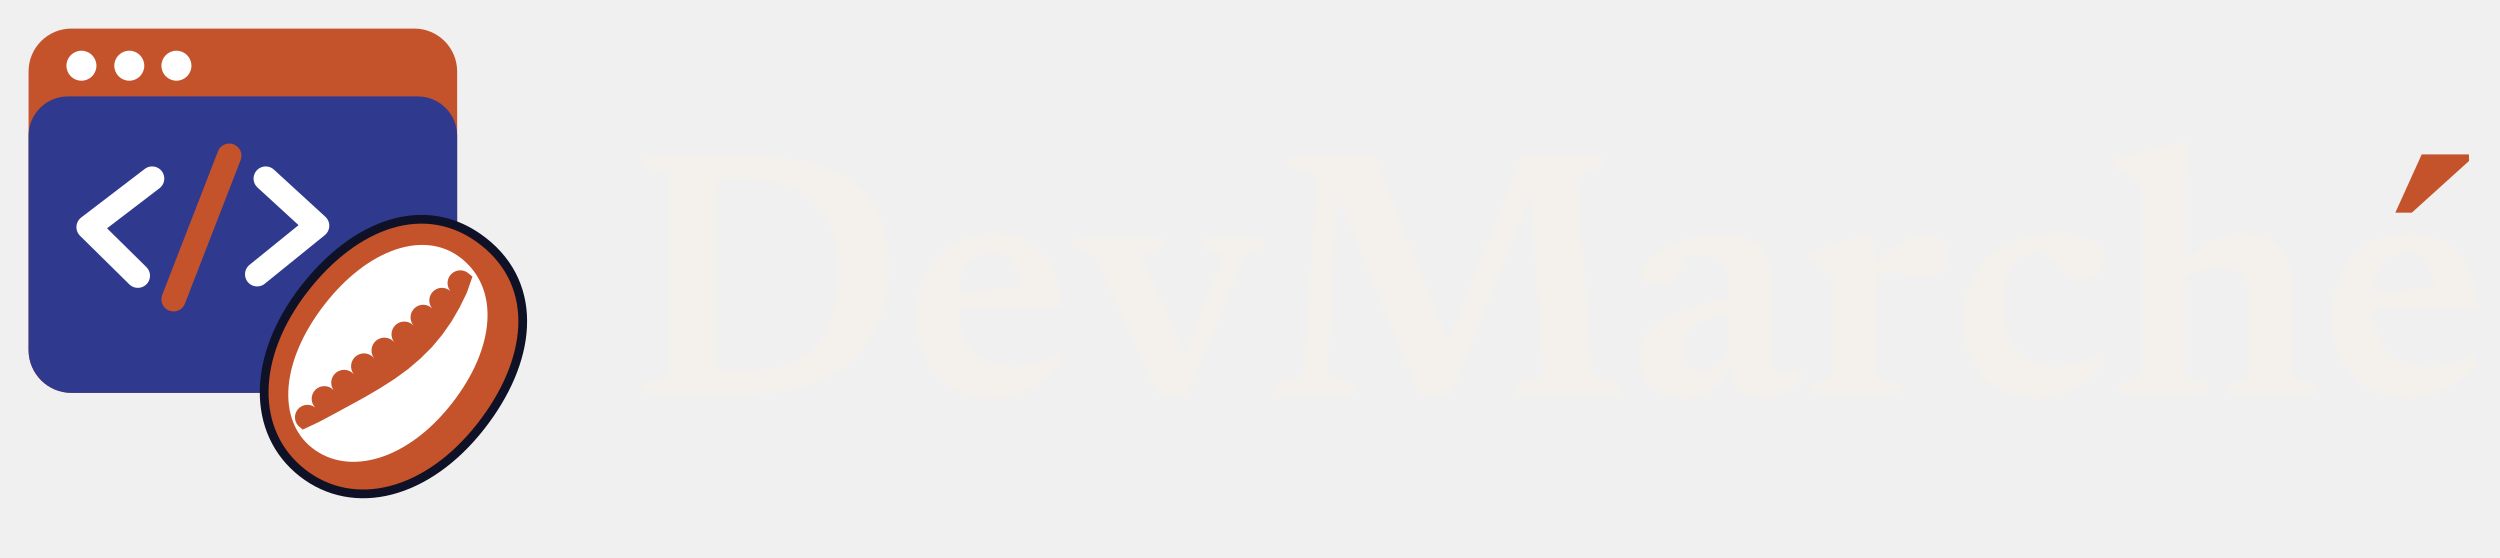
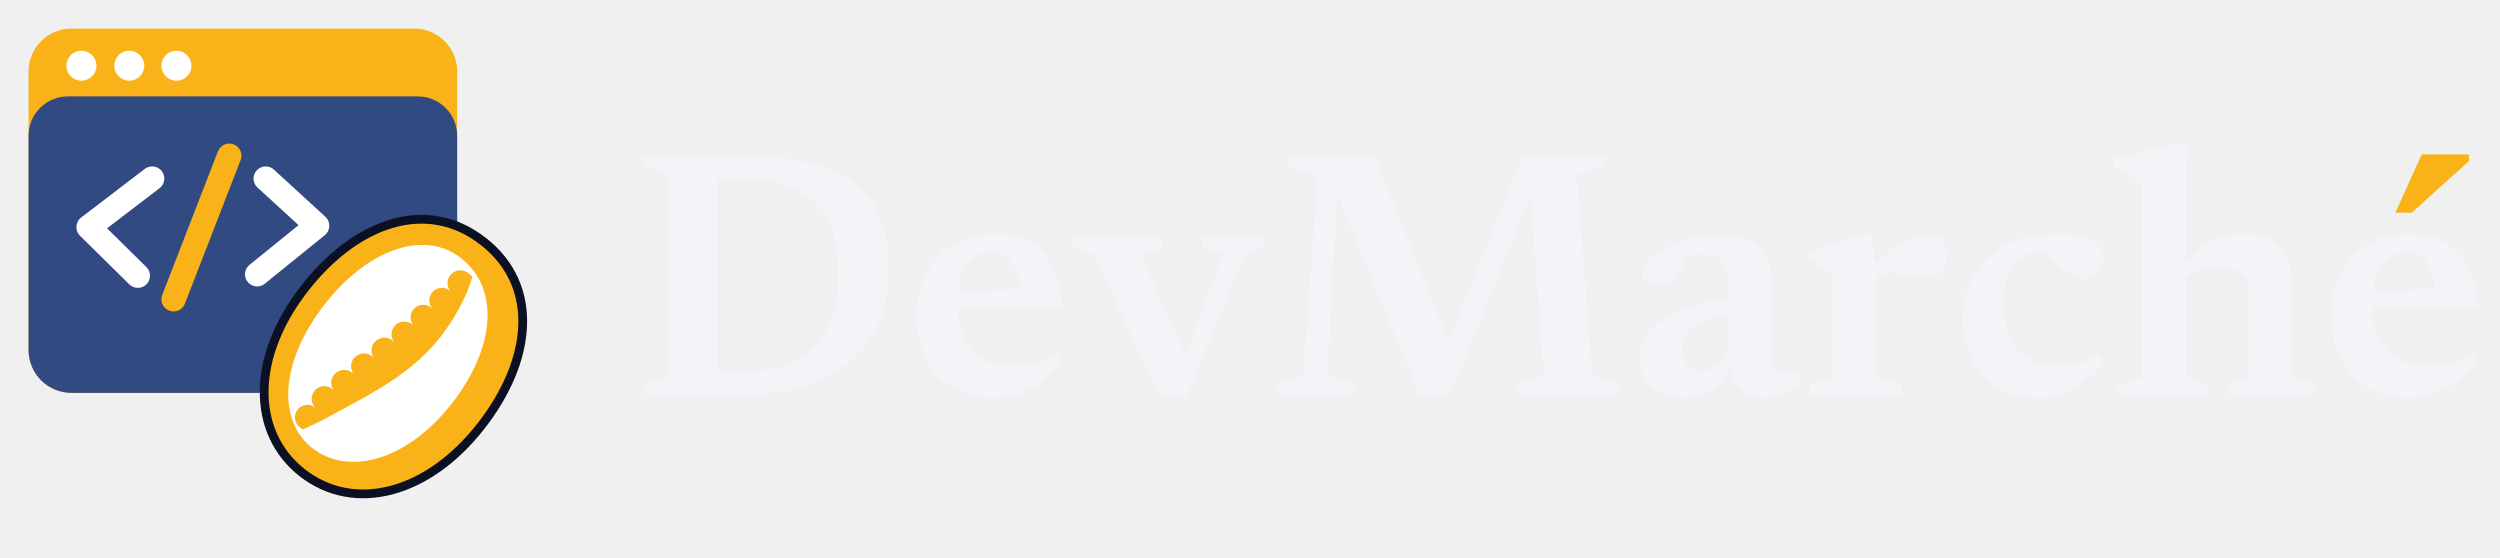
<svg xmlns="http://www.w3.org/2000/svg" viewBox="0 0 350 78">
  <svg x="0" y="0" width="78" height="78" viewBox="13 17 78 78">
-     <path fill="#C4532B" d="M17 27a6 6 0 0 1 6-6h48a6 6 0 0 1 6 6v39a6 6 0 0 1-6 6H23a6 6 0 0 1-6-6Z" />
-     <path fill="#2F3A8F" d="M17 36a5.5 5.5 0 0 1 5.5-5.5h49A5.5 5.5 0 0 1 77 36v30a6 6 0 0 1-6 6H23a6 6 0 0 1-6-6Z" />
+     <path fill="#F9B218" d="M17 27a6 6 0 0 1 6-6h48a6 6 0 0 1 6 6v39a6 6 0 0 1-6 6H23a6 6 0 0 1-6-6Z" />
+     <path fill="#314A82" d="M17 36a5.5 5.5 0 0 1 5.5-5.5h49A5.5 5.5 0 0 1 77 36v30a6 6 0 0 1-6 6H23a6 6 0 0 1-6-6Z" />
    <g fill="#fff">
      <circle cx="24.4" cy="26.2" r="2.1" />
      <circle cx="31.1" cy="26.2" r="2.1" />
      <circle cx="37.7" cy="26.2" r="2.1" />
    </g>
    <g fill="none" stroke-width="3.4" stroke-linecap="round" stroke-linejoin="round">
      <path stroke="#fff" d="M34.3 42 25.4 48.8l6.9 6.8M50.2 42l7.2 6.6-8.4 6.8" />
-       <path stroke="#C4532B" d="M45.1 38.8 37.3 58.9" />
+       <path stroke="#F9B218" d="M45.1 38.8 37.3 58.9" />
    </g>
    <g transform="translate(68 67) rotate(38) scale(1.75) translate(-12 -12)">
-       <path fill="#0F1126" stroke="#0F1126" stroke-width="1.4" d="M12 .6C17.6.6 20.6 5.6 20.6 12c0 6.8-3.6 11.4-8.6 11.4S3.4 18.8 3.4 12C3.4 5.6 6.4.6 12 .6Z" />
-       <path fill="#C4532B" d="M12 .6C17.6.6 20.6 5.6 20.6 12c0 6.8-3.6 11.4-8.6 11.4S3.4 18.8 3.4 12C3.4 5.6 6.4.6 12 .6Z" />
+       <path fill="#0B1022" stroke="#0B1022" stroke-width="1.4" d="M12 .6C17.6.6 20.6 5.6 20.6 12c0 6.8-3.6 11.4-8.6 11.4S3.4 18.8 3.4 12C3.4 5.6 6.4.6 12 .6Z" />
+       <path fill="#F9B218" d="M12 .6C17.6.6 20.6 5.6 20.6 12c0 6.8-3.6 11.4-8.6 11.4S3.4 18.8 3.4 12C3.4 5.6 6.4.6 12 .6Z" />
      <path fill="#fff" d="M11.4 2.4c4 0 6.6 4 6.6 9.6 0 5.8-2.9 9.7-6.6 9.7-3.6 0-6.3-3.9-6.3-9.7 0-5.6 2.6-9.6 6.3-9.6Z" />
-       <path fill="#C4532B" d="M13.05 3 13.49 4.29 13.76 5.57 13.94 6.86 14.01 8.14 13.97 9.43 13.81 10.71 13.55 12 13.18 13.29 12.73 14.57 12.22 15.86 11.67 17.14 11.11 18.43 10.54 19.71 9.89 21 L9.59 21A1 1 0 0 1 9.57 19A1.01 1.01 0 0 1 9.89 17A1.03 1.03 0 0 1 10.37 15A1.03 1.03 0 0 1 10.89 13A1.03 1.03 0 0 1 11.39 11A1.02 1.02 0 0 1 11.8 9A1.01 1.01 0 0 1 12.11 7A1.01 1.01 0 0 1 12.36 5A1.02 1.02 0 0 1 12.75 3Z" />
+       <path fill="#F9B218" d="M13.05 3 13.49 4.29 13.76 5.57 13.94 6.86 14.01 8.14 13.97 9.43 13.81 10.71 13.55 12 13.18 13.29 12.73 14.57 12.22 15.86 11.67 17.14 11.11 18.43 10.54 19.71 9.89 21 L9.59 21A1 1 0 0 1 9.57 19A1.01 1.01 0 0 1 9.89 17A1.03 1.03 0 0 1 10.37 15A1.03 1.03 0 0 1 10.89 13A1.03 1.03 0 0 1 11.39 11A1.02 1.02 0 0 1 11.8 9A1.01 1.01 0 0 1 12.11 7A1.01 1.01 0 0 1 12.36 5A1.02 1.02 0 0 1 12.75 3Z" />
    </g>
  </svg>
  <svg x="88" y="19" width="261.5" height="40" viewBox="0 6.5 170 26">
-     <path fill="#F4F1EC" d="M11.3 30L1.3 30L1.3 29.1L3.7 28.3L3.7 10.1L1.3 9.2L1.3 8.4L11.3 8.4Q15.5 8.4 18.2 9.5Q21 10.6 22.4 12.9Q23.7 15.2 23.7 18.6L23.7 18.6Q23.7 22.2 22.1 24.8Q20.5 27.3 17.7 28.7Q14.9 30 11.3 30L11.3 30ZM19.1 18.9L19.1 18.9Q19.1 14.5 16.9 12.5Q14.6 10.4 10.5 10.4L10.5 10.4L8.1 10.4L8.1 27.9L10.9 27.9Q13.4 27.9 15.2 27Q17.1 26.1 18.1 24.1Q19.1 22.1 19.1 18.9ZM33.3 15.4L33.3 15.4Q35.2 15.4 36.5 16.2Q37.9 17 38.6 18.5Q39.3 20 39.5 22.2L39.5 22.2L30 22.2Q30 23.8 30.6 25L30.6 25Q31.2 26.3 32.4 26.9Q33.6 27.5 35.2 27.5L35.2 27.5Q35.9 27.5 36.6 27.4Q37.2 27.3 37.8 27Q38.4 26.7 39.1 26.3L39.1 26.3L39.5 27.2Q38.5 28.2 37.6 28.9Q36.6 29.6 35.5 30Q34.5 30.4 33.3 30.4L33.3 30.4Q31.2 30.4 29.6 29.5Q28 28.5 27.1 26.9Q26.2 25.2 26.2 23.1L26.2 23.1Q26.2 20.9 27 19.2Q27.9 17.4 29.5 16.4Q31.1 15.4 33.3 15.4ZM30 20.7L30 20.7L35.6 20.4Q35.5 19.5 35.3 18.9L35.3 18.9Q35 18 34.4 17.5Q33.9 17.1 33 17.1L33 17.1Q32.1 17.1 31.4 17.6Q30.7 18 30.3 19.1L30.3 19.1Q30.1 19.8 30 20.7ZM57.8 16.7L56.1 17.3L50.8 30.2L48.3 30.2L42.4 17.4L40.4 16.6L40.4 15.8L48.6 15.8L48.6 16.7L46.6 17.3L50.7 26.4L54.1 17.3L52.2 16.7L52.2 15.8L57.8 15.8L57.8 16.7ZM86.3 10.1L87.7 28.2L90.2 29.1L90.2 30L80.8 30L80.8 29.1L83.3 28.3L82.1 11.9L74.8 30.1L72 30.1L64.5 11.9L63.6 28.2L66.1 29.1L66.1 30L58.9 30L58.9 29.1L61.4 28.2L62.7 10.3L60 9.2L60 8.4L67.9 8.4L74.6 25.2L81.3 8.4L88.8 8.4L88.8 9.2L86.3 10.1ZM100.1 21.2L100.1 21.2L100.1 19.6Q100.1 18.5 99.5 17.9Q99 17.3 97.6 17.3L97.6 17.3Q97.1 17.3 96.5 17.4L96.5 17.4Q96.3 17.4 96.1 17.5L96.1 17.5Q96 17.7 96 17.9L96 17.9Q95.9 18.5 95.7 18.8Q95.6 19.2 95.4 19.4L95.4 19.4Q95.2 19.8 94.7 20Q94.3 20.1 93.7 20.1L93.7 20.1Q93 20.1 92.6 19.8Q92.2 19.6 92.2 19.1L92.2 19.1Q92.2 18.5 92.8 17.9Q93.4 17.2 94.4 16.7Q95.4 16.1 96.6 15.8Q97.9 15.5 99.2 15.5L99.2 15.5Q101 15.5 102.1 16Q103.1 16.5 103.6 17.5Q104 18.5 104 19.8L104 19.8L104 26.9Q104 27.4 104.2 27.7Q104.3 28 104.5 28.1Q104.8 28.2 105.2 28.2L105.2 28.2Q105.5 28.2 105.9 28.1Q106.3 28 106.7 27.8L106.7 27.8L106.7 28.9Q105.9 29.6 105 30Q104 30.4 103.2 30.4L103.2 30.4Q102.2 30.4 101.6 30Q100.9 29.6 100.6 28.8L100.6 28.8Q100.3 28.1 100.2 27.3L100.2 27.3Q100 28.2 99.5 28.8L99.5 28.8Q98.9 29.6 98 30Q97.1 30.4 96.1 30.4L96.1 30.4Q94.3 30.4 93.2 29.4Q92 28.5 92 26.6L92 26.6Q92 25.7 92.4 24.9Q92.8 24.2 93.8 23.5Q94.7 22.8 96.5 22.2L96.5 22.2Q98 21.7 100.1 21.2ZM100.1 25.6L100.1 22.7Q99.1 22.9 98.4 23.2L98.4 23.2Q97.4 23.5 96.8 23.9Q96.3 24.3 96.1 24.8Q95.9 25.2 95.9 25.8L95.9 25.8Q95.9 26.8 96.4 27.4Q96.9 27.9 97.8 27.9L97.8 27.9Q98.4 27.9 99 27.5Q99.5 27.2 99.8 26.7Q100.1 26.2 100.1 25.6L100.1 25.6ZM118.2 15.5L118.2 15.5Q119.2 15.5 119.6 16Q120 16.6 120 17.3L120 17.3Q120 18.3 119.5 18.9Q118.9 19.4 118.1 19.4L118.1 19.4Q117.5 19.4 117 19.3Q116.6 19.2 116.1 19.1Q115.6 19 115.1 19L115.1 19Q114.7 19 114.3 19Q113.9 19.1 113.6 19.3L113.6 19.3Q113.6 19.3 113.6 19.3L113.6 19.3L113.6 28.4L115.9 29.2L115.9 30L107.5 30L107.5 29.2L109.6 28.4L109.6 19.3Q109.4 19 109.1 18.8Q108.7 18.5 108.3 18.3Q107.9 18 107.4 17.8L107.4 17.8L107.4 17.2L112.5 15.4L113.1 15.4L113.5 18.1Q113.9 17.7 114.3 17.4L114.3 17.4Q115.1 16.7 115.8 16.3Q116.4 15.9 117 15.7Q117.6 15.5 118.2 15.5ZM129.9 15.4L129.9 15.4Q131.5 15.4 132.5 15.7Q133.4 16.1 133.9 16.6Q134.3 17.1 134.3 17.7L134.3 17.7Q134.3 18.2 134 18.7Q133.8 19.1 133.3 19.3Q132.9 19.6 132.4 19.6L132.4 19.6Q131.9 19.6 131.5 19.3Q131.1 19.1 130.7 18.7Q130.3 18.4 129.9 18Q129.5 17.6 129.1 17.4Q128.7 17.1 128.3 17.1L128.3 17.1Q127.5 17.1 126.7 17.6Q126 18 125.6 19Q125.2 20 125.2 21.6L125.2 21.6Q125.2 23.5 125.7 24.9Q126.3 26.2 127.4 26.8Q128.6 27.5 130.1 27.5L130.1 27.5Q131.1 27.5 132.1 27.2Q133 26.9 133.9 26.3L133.9 26.3L134.3 27.2Q133.3 28.3 132.3 29Q131.3 29.7 130.3 30Q129.3 30.4 128.3 30.4L128.3 30.4Q126.2 30.4 124.7 29.5Q123.1 28.6 122.3 26.9Q121.4 25.3 121.4 23.2L121.4 23.2Q121.4 21.6 122 20.2Q122.6 18.7 123.6 17.7Q124.7 16.6 126.3 16Q127.9 15.4 129.9 15.4ZM145.5 30L145.5 29.2L147.4 28.5L147.4 20.8Q147.4 20 147.1 19.5Q146.8 19 146.2 18.7Q145.6 18.5 144.7 18.5L144.7 18.5Q143.7 18.5 142.8 18.8L142.8 18.8Q142.1 19 141.7 19.3L141.7 19.3L141.7 28.4L143.8 29.2L143.8 30L135.6 30L135.6 29.2L137.8 28.4L137.8 11Q137.5 10.8 137.2 10.5Q136.8 10.2 136.3 9.9Q135.8 9.7 135.2 9.4L135.2 9.4L135.2 8.6L141.4 7.1L142 7.1L141.7 10.3L141.7 18Q142.2 17.5 142.7 17.1L142.7 17.1Q143.5 16.4 144.2 16Q144.9 15.7 145.6 15.5Q146.3 15.4 147.1 15.4L147.1 15.4Q149.3 15.4 150.3 16.7Q151.4 18 151.4 20.6L151.4 20.6L151.4 28.4L153.6 29.2L153.6 30L145.5 30ZM162.1 15.4L162.1 15.4Q164 15.4 165.3 16.2Q166.6 17 167.4 18.5Q168.1 20 168.3 22.2L168.3 22.2L158.7 22.2Q158.8 23.8 159.4 25L159.4 25Q160 26.3 161.2 26.9Q162.4 27.5 164 27.5L164 27.5Q164.7 27.5 165.3 27.4Q166 27.3 166.6 27Q167.2 26.7 167.9 26.3L167.9 26.3L168.3 27.2Q167.3 28.2 166.4 28.9Q165.4 29.6 164.3 30Q163.3 30.4 162.1 30.4L162.1 30.4Q160 30.4 158.4 29.5Q156.8 28.5 155.9 26.9Q155 25.2 155 23.1L155 23.1Q155 20.9 155.8 19.2Q156.7 17.4 158.3 16.4Q159.9 15.4 162.1 15.4ZM158.8 20.7L158.8 20.7L164.4 20.4Q164.3 19.5 164.1 18.9L164.1 18.9Q163.8 18 163.2 17.5Q162.6 17.1 161.8 17.1L161.8 17.1Q160.9 17.1 160.2 17.6Q159.5 18 159.1 19.1L159.1 19.1Q158.9 19.8 158.8 20.7Z" />
-     <path fill="#C4532B" d="M162.3 13.5L160.8 13.5L163.2 8.2L167.5 8.2L167.5 8.8L162.3 13.5Z" />
+     <path fill="#F3F4F8" d="M11.3 30L1.3 30L1.3 29.1L3.7 28.3L3.7 10.1L1.3 9.2L1.3 8.4L11.3 8.4Q15.5 8.4 18.2 9.5Q21 10.6 22.4 12.9Q23.7 15.2 23.7 18.6L23.7 18.6Q23.7 22.2 22.1 24.8Q20.5 27.3 17.7 28.7Q14.9 30 11.3 30L11.3 30ZM19.1 18.9L19.1 18.9Q19.1 14.5 16.9 12.5Q14.6 10.4 10.5 10.4L10.5 10.4L8.1 10.4L8.1 27.9L10.9 27.9Q13.4 27.9 15.2 27Q17.1 26.1 18.1 24.1Q19.1 22.1 19.1 18.9ZM33.3 15.4L33.3 15.4Q35.2 15.4 36.5 16.2Q37.9 17 38.6 18.5Q39.3 20 39.5 22.2L39.5 22.2L30 22.2Q30 23.8 30.6 25L30.6 25Q31.2 26.3 32.4 26.9Q33.6 27.5 35.2 27.5L35.2 27.5Q35.9 27.5 36.6 27.4Q37.2 27.3 37.8 27Q38.4 26.7 39.1 26.3L39.1 26.3L39.5 27.2Q38.5 28.2 37.6 28.9Q36.6 29.6 35.5 30Q34.5 30.4 33.3 30.4L33.3 30.4Q31.2 30.4 29.6 29.5Q28 28.5 27.1 26.9Q26.2 25.2 26.2 23.1L26.2 23.1Q26.2 20.9 27 19.2Q27.9 17.4 29.5 16.4Q31.1 15.4 33.3 15.4ZM30 20.7L30 20.7L35.6 20.4Q35.5 19.5 35.3 18.9L35.3 18.9Q35 18 34.4 17.5Q33.9 17.1 33 17.1L33 17.1Q32.1 17.1 31.4 17.6Q30.7 18 30.3 19.1L30.3 19.1Q30.1 19.8 30 20.7ZM57.8 16.7L56.1 17.3L50.8 30.2L48.3 30.2L42.4 17.4L40.4 16.6L40.4 15.8L48.6 15.8L48.6 16.7L46.6 17.3L50.7 26.4L54.1 17.3L52.2 16.7L52.2 15.8L57.8 15.8L57.8 16.7ZM86.3 10.1L87.7 28.2L90.2 29.1L90.2 30L80.8 30L80.8 29.1L83.3 28.3L82.1 11.9L74.8 30.1L72 30.1L64.5 11.9L63.6 28.2L66.1 29.1L66.1 30L58.9 30L58.9 29.1L61.4 28.2L62.7 10.3L60 9.2L60 8.4L67.9 8.4L74.6 25.2L81.3 8.4L88.8 8.4L88.8 9.2L86.3 10.1ZM100.1 21.2L100.1 21.2L100.1 19.6Q100.1 18.5 99.5 17.9Q99 17.3 97.6 17.3L97.6 17.3Q97.1 17.3 96.5 17.4L96.5 17.4Q96.3 17.4 96.1 17.5L96.1 17.5Q96 17.7 96 17.9L96 17.9Q95.9 18.5 95.7 18.8Q95.6 19.2 95.4 19.4L95.4 19.4Q95.2 19.8 94.7 20Q94.3 20.1 93.7 20.1L93.7 20.1Q93 20.1 92.6 19.8Q92.2 19.6 92.2 19.1L92.2 19.1Q92.2 18.5 92.8 17.9Q93.4 17.2 94.4 16.7Q95.4 16.1 96.6 15.8Q97.9 15.5 99.2 15.5L99.2 15.5Q101 15.5 102.1 16Q103.1 16.5 103.6 17.5Q104 18.5 104 19.8L104 19.8L104 26.9Q104 27.4 104.2 27.7Q104.3 28 104.5 28.1Q104.8 28.2 105.2 28.2L105.2 28.2Q105.5 28.2 105.9 28.1Q106.3 28 106.7 27.8L106.7 27.8L106.7 28.9Q105.9 29.6 105 30Q104 30.4 103.2 30.4L103.2 30.4Q102.2 30.4 101.6 30Q100.9 29.6 100.6 28.8L100.6 28.8Q100.3 28.1 100.2 27.3L100.2 27.3Q100 28.2 99.5 28.8L99.5 28.8Q98.9 29.6 98 30Q97.1 30.4 96.1 30.4L96.1 30.4Q94.3 30.4 93.2 29.4Q92 28.5 92 26.6L92 26.6Q92 25.7 92.4 24.9Q92.8 24.2 93.8 23.5Q94.7 22.8 96.5 22.2L96.5 22.2Q98 21.7 100.1 21.2ZM100.1 25.6L100.1 22.7Q99.1 22.9 98.4 23.2L98.4 23.2Q97.4 23.5 96.8 23.9Q96.3 24.3 96.1 24.8Q95.9 25.2 95.9 25.8L95.9 25.8Q95.9 26.8 96.4 27.4Q96.9 27.9 97.8 27.9L97.8 27.9Q98.4 27.9 99 27.5Q99.5 27.2 99.8 26.7Q100.1 26.2 100.1 25.6L100.1 25.6ZM118.2 15.5L118.2 15.5Q119.2 15.5 119.6 16Q120 16.6 120 17.3L120 17.3Q120 18.3 119.5 18.9Q118.9 19.4 118.1 19.4L118.1 19.4Q117.5 19.4 117 19.3Q116.6 19.2 116.1 19.1Q115.6 19 115.1 19L115.1 19Q114.7 19 114.3 19Q113.9 19.1 113.6 19.3L113.6 19.3Q113.6 19.3 113.6 19.3L113.6 19.3L113.6 28.4L115.9 29.2L115.9 30L107.5 30L107.5 29.2L109.6 28.4L109.6 19.3Q109.4 19 109.1 18.8Q108.7 18.5 108.3 18.3Q107.9 18 107.4 17.8L107.4 17.8L107.4 17.2L112.5 15.4L113.1 15.4L113.5 18.1Q113.9 17.7 114.3 17.4L114.3 17.4Q115.1 16.7 115.8 16.3Q116.4 15.9 117 15.7Q117.6 15.5 118.2 15.5ZM129.9 15.4L129.9 15.4Q131.5 15.4 132.5 15.7Q133.4 16.1 133.9 16.6Q134.3 17.1 134.3 17.7L134.3 17.7Q134.3 18.2 134 18.7Q133.8 19.1 133.3 19.3Q132.9 19.6 132.4 19.6L132.4 19.6Q131.9 19.6 131.5 19.3Q131.1 19.1 130.7 18.7Q130.3 18.4 129.9 18Q129.5 17.6 129.1 17.4Q128.7 17.1 128.3 17.1L128.3 17.1Q127.5 17.1 126.7 17.6Q126 18 125.6 19Q125.2 20 125.2 21.6L125.2 21.6Q125.2 23.5 125.7 24.9Q126.3 26.2 127.4 26.8Q128.6 27.5 130.1 27.5L130.1 27.5Q131.1 27.5 132.1 27.2Q133 26.9 133.9 26.3L133.9 26.3L134.3 27.2Q133.3 28.3 132.3 29Q131.3 29.7 130.3 30Q129.3 30.4 128.3 30.4L128.3 30.4Q126.2 30.4 124.7 29.5Q123.1 28.6 122.3 26.9Q121.4 25.3 121.4 23.2L121.4 23.2Q121.4 21.6 122 20.2Q122.6 18.7 123.6 17.7Q124.7 16.6 126.3 16Q127.9 15.4 129.9 15.4ZM145.5 30L145.5 29.2L147.4 28.5L147.4 20.8Q147.4 20 147.1 19.5Q146.8 19 146.2 18.7Q145.6 18.5 144.7 18.5L144.7 18.5Q143.7 18.5 142.8 18.8L142.8 18.8Q142.1 19 141.7 19.3L141.7 19.3L141.7 28.4L143.8 29.2L143.8 30L135.6 30L135.6 29.2L137.8 28.4L137.8 11Q137.5 10.8 137.2 10.5Q136.8 10.2 136.3 9.9Q135.8 9.7 135.2 9.4L135.2 9.4L135.2 8.6L141.4 7.1L142 7.1L141.7 10.3L141.7 18Q142.2 17.5 142.7 17.1L142.7 17.1Q143.5 16.4 144.2 16Q144.9 15.7 145.6 15.5Q146.3 15.4 147.1 15.4L147.1 15.4Q149.3 15.4 150.3 16.7Q151.4 18 151.4 20.6L151.4 20.6L151.4 28.4L153.6 29.2L153.6 30L145.5 30ZM162.1 15.4L162.1 15.4Q164 15.4 165.3 16.2Q166.6 17 167.4 18.5Q168.1 20 168.3 22.2L168.3 22.2L158.7 22.2Q158.8 23.8 159.4 25L159.4 25Q160 26.3 161.2 26.9Q162.4 27.5 164 27.5L164 27.5Q164.7 27.5 165.3 27.4Q166 27.3 166.6 27Q167.2 26.7 167.9 26.3L167.9 26.3L168.3 27.2Q167.3 28.2 166.4 28.9Q165.4 29.6 164.3 30Q163.3 30.4 162.1 30.4L162.1 30.4Q160 30.4 158.4 29.5Q156.8 28.5 155.9 26.9Q155 25.2 155 23.1L155 23.1Q155 20.9 155.8 19.2Q156.7 17.4 158.3 16.4Q159.9 15.4 162.1 15.4ZM158.8 20.7L158.8 20.7L164.4 20.4Q164.3 19.5 164.1 18.9L164.1 18.9Q163.8 18 163.2 17.5Q162.6 17.1 161.8 17.1L161.8 17.1Q160.9 17.1 160.2 17.6Q159.5 18 159.1 19.1L159.1 19.1Q158.9 19.8 158.8 20.7Z" />
+     <path fill="#F9B218" d="M162.3 13.5L160.8 13.5L163.2 8.2L167.5 8.2L167.5 8.8L162.3 13.5Z" />
  </svg>
</svg>
